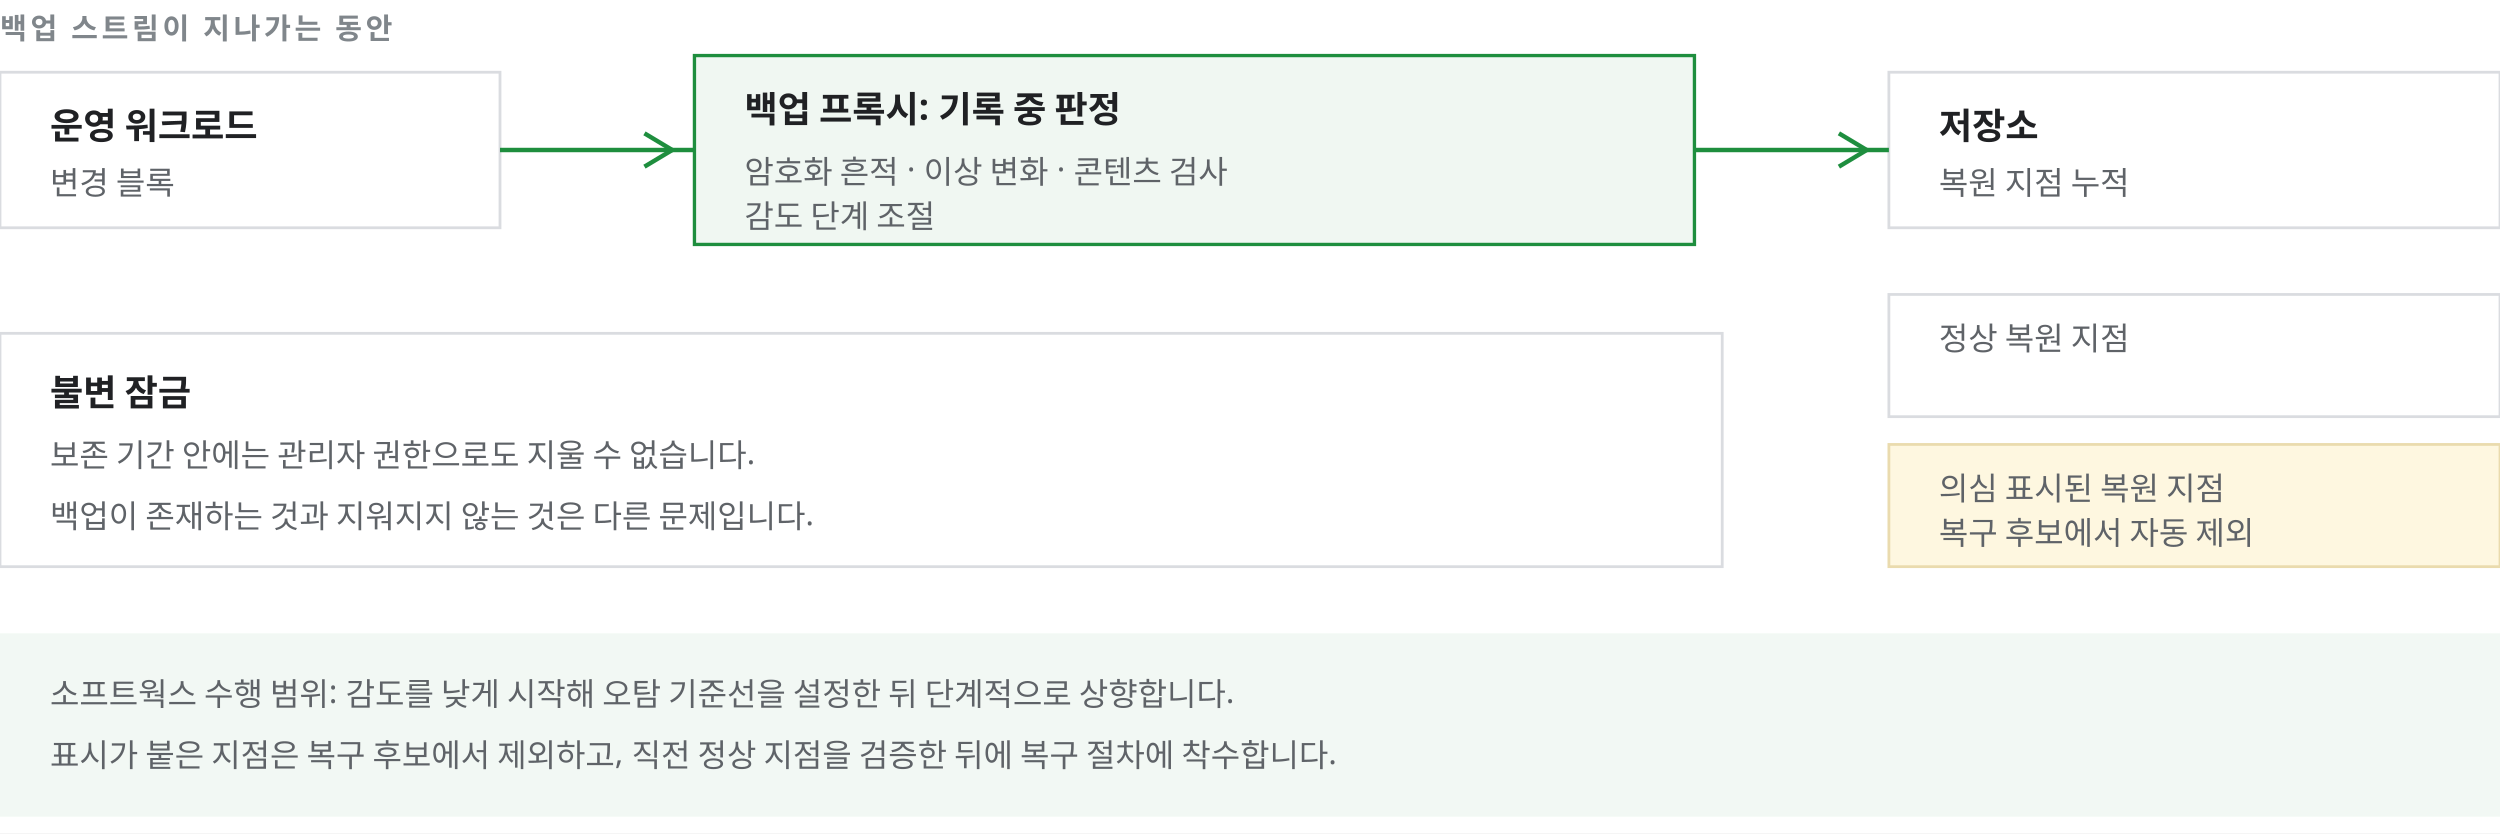
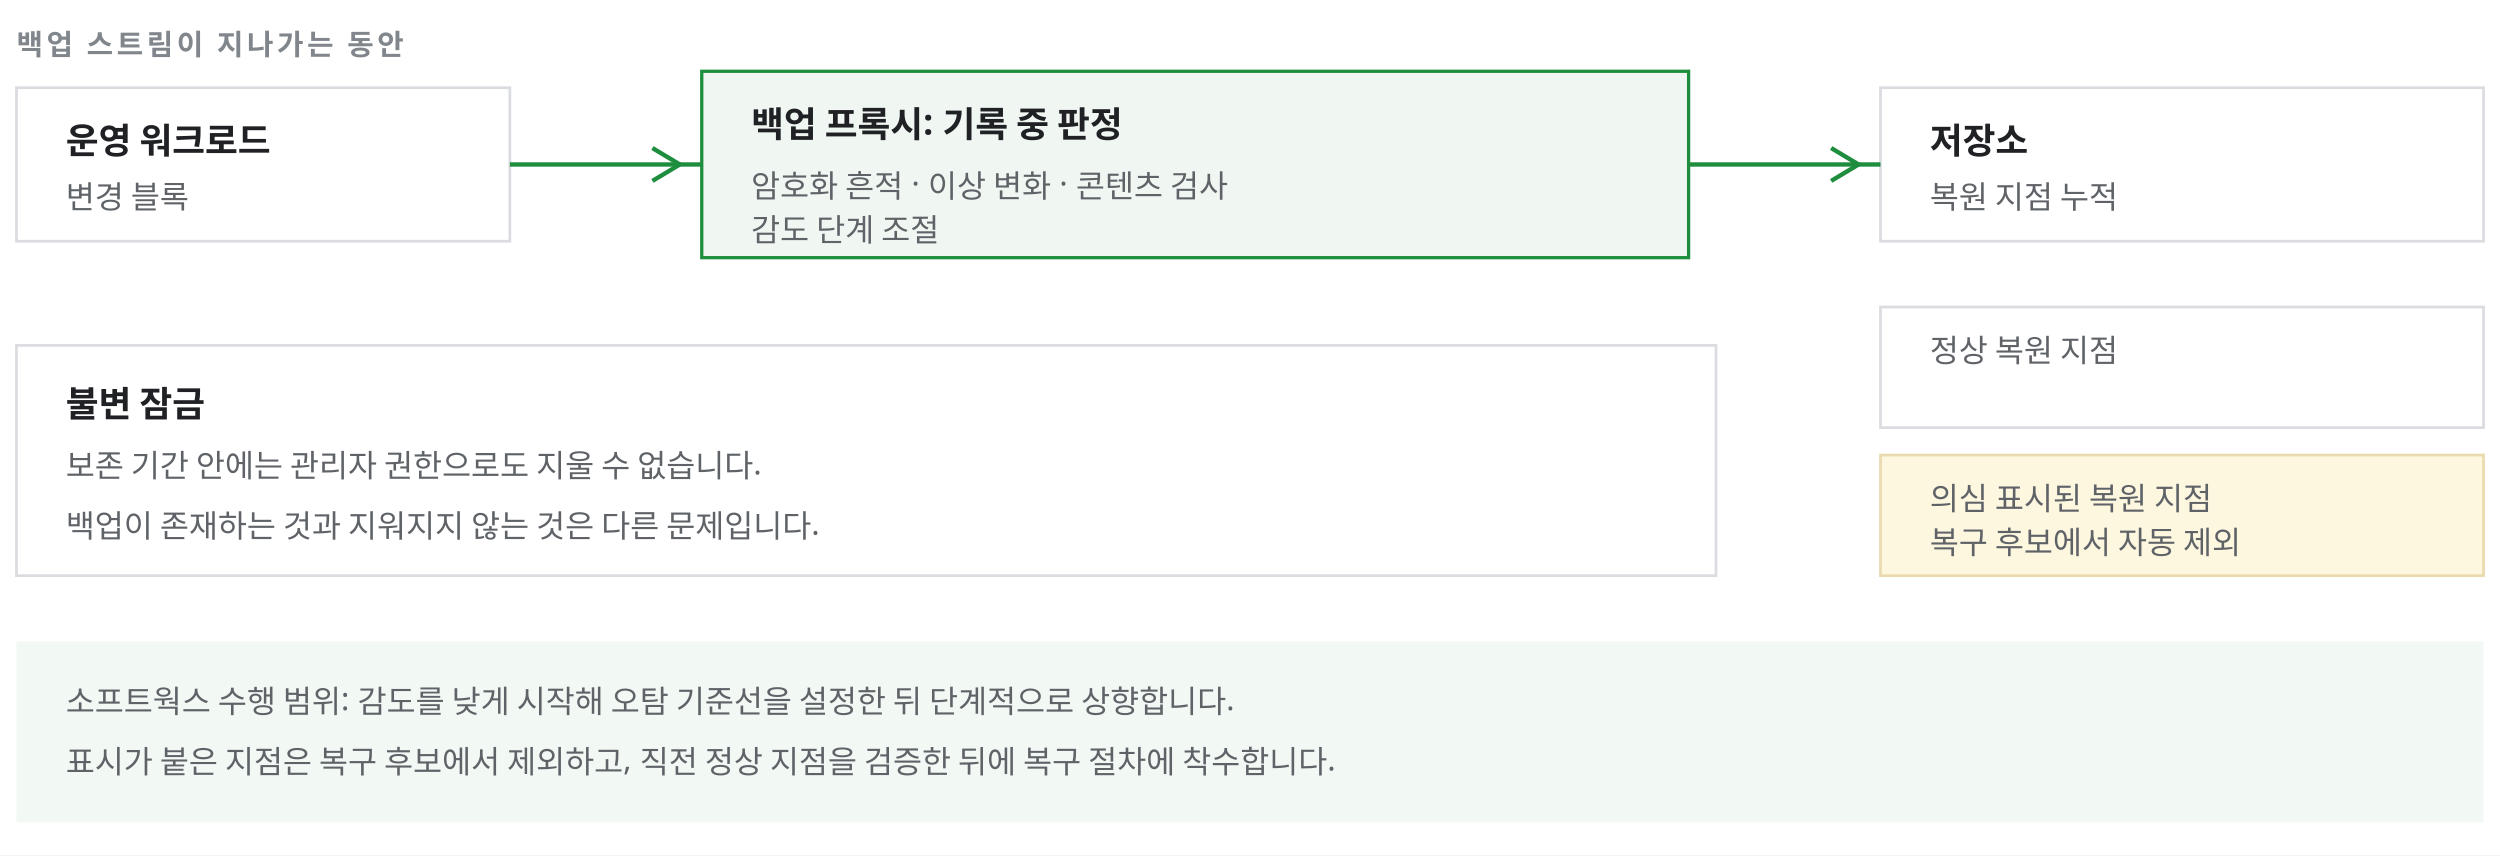
- <svg xmlns="http://www.w3.org/2000/svg" width="900" height="300" viewBox="0 0 900 300" role="img" aria-label="인라인 멀웨어 탐지와 불변 저장소">
+ <svg xmlns="http://www.w3.org/2000/svg" width="912" height="312" viewBox="-6 -6 912 312" role="img" aria-label="인라인 멀웨어 탐지와 불변 저장소">
  <defs>
    <style>.l{font:600 10.5px 'DM Sans','Malgun Gothic','Apple SD Gothic Neo','Noto Sans KR',sans-serif,'Malgun Gothic','Apple SD Gothic Neo','Noto Sans KR',sans-serif;letter-spacing:1.3px;fill:#80868b}.t{font:600 13px 'DM Sans','Malgun Gothic','Apple SD Gothic Neo','Noto Sans KR',sans-serif,'Malgun Gothic','Apple SD Gothic Neo','Noto Sans KR',sans-serif;fill:#202124}.s{font:400 11.5px 'DM Sans','Malgun Gothic','Apple SD Gothic Neo','Noto Sans KR',sans-serif,'Malgun Gothic','Apple SD Gothic Neo','Noto Sans KR',sans-serif;fill:#5f6368}.k{fill:#fff;stroke:#dadce0;stroke-width:1}</style>
  </defs>
-   <rect width="100%" height="100%" fill="#ffffff" />
+   <rect x="-6" y="-6" width="912" height="312" fill="#ffffff" />
  <text x="0" y="14" class="l">백업 스트림이 지나가는 동안</text>
  <g class="k">
    <rect x="0" y="26" width="180" height="56" rx="0" />
    <rect x="680" y="26" width="220" height="56" rx="0" />
  </g>
  <text x="18" y="50" class="t">운영 워크로드</text>
  <text x="18" y="70" class="s">변경 블록</text>
  <text x="698" y="50" class="t">저장소</text>
  <text x="698" y="70" class="s">복원 지점 누적</text>
  <rect x="250" y="20" width="360" height="68" fill="#1e8e3e" opacity=".07" />
  <rect x="250" y="20" width="360" height="68" fill="none" stroke="#1e8e3e" stroke-width="1.2" />
  <text x="268" y="44" class="t" fill="#1e8e3e">백업 프록시: 기록 중 판정</text>
  <text x="268" y="66" class="s">암호화 흔적 · 이상 변화 · 콘텐츠 검사</text>
  <text x="268" y="82" class="s">감도 단계 조절</text>
  <g stroke="#1e8e3e" stroke-width="1.6" fill="none">
    <path d="M180 54h70M610 54h70" />
    <path d="M232 48l10 6-10 6M662 48l10 6-10 6" />
  </g>
  <g class="k">
    <rect x="680" y="106" width="220" height="44" rx="0" />
  </g>
  <text x="698" y="126" class="s" font-size="11">정상 복원 지점</text>
  <rect x="680" y="160" width="220" height="44" fill="#FEF7E0" stroke="#EADBAE" stroke-width="1" />
  <text x="698" y="180" class="s" font-size="11" fill="#8A6210">의심 표시된 복원 지점</text>
  <text x="698" y="196" class="s" font-size="10.5" fill="#8A6210">복구 후보에서 자동 제외</text>
  <rect x="0" y="120" width="620" height="84" class="k" />
  <text x="18" y="146" class="t">불변 잠금</text>
  <text x="18" y="168" class="s" font-size="12.5">보존 기간 안에는 관리자 권한으로도 지울 수 없습니다.</text>
  <text x="18" y="190" class="s" font-size="12.5">백업이 존재하는 것과 지워지지 않는 것은 다른 문제입니다.</text>
  <rect x="0" y="228" width="900" height="66" fill="#1e8e3e" opacity=".06" />
  <text x="18" y="254" class="s" font-size="12.5" fill="#1e8e3e">소프트웍스 수행 범위: 감도를 낮게 시작해 오탐 기준선을 설정한 뒤 단계적으로 상향합니다.</text>
  <text x="18" y="276" class="s" font-size="12.5">표시가 붙은 지점은 복구 후보에서 제외하고, 직전 정상 지점을 검증한 뒤에 복구 절차에 착수합니다.</text>
</svg>
